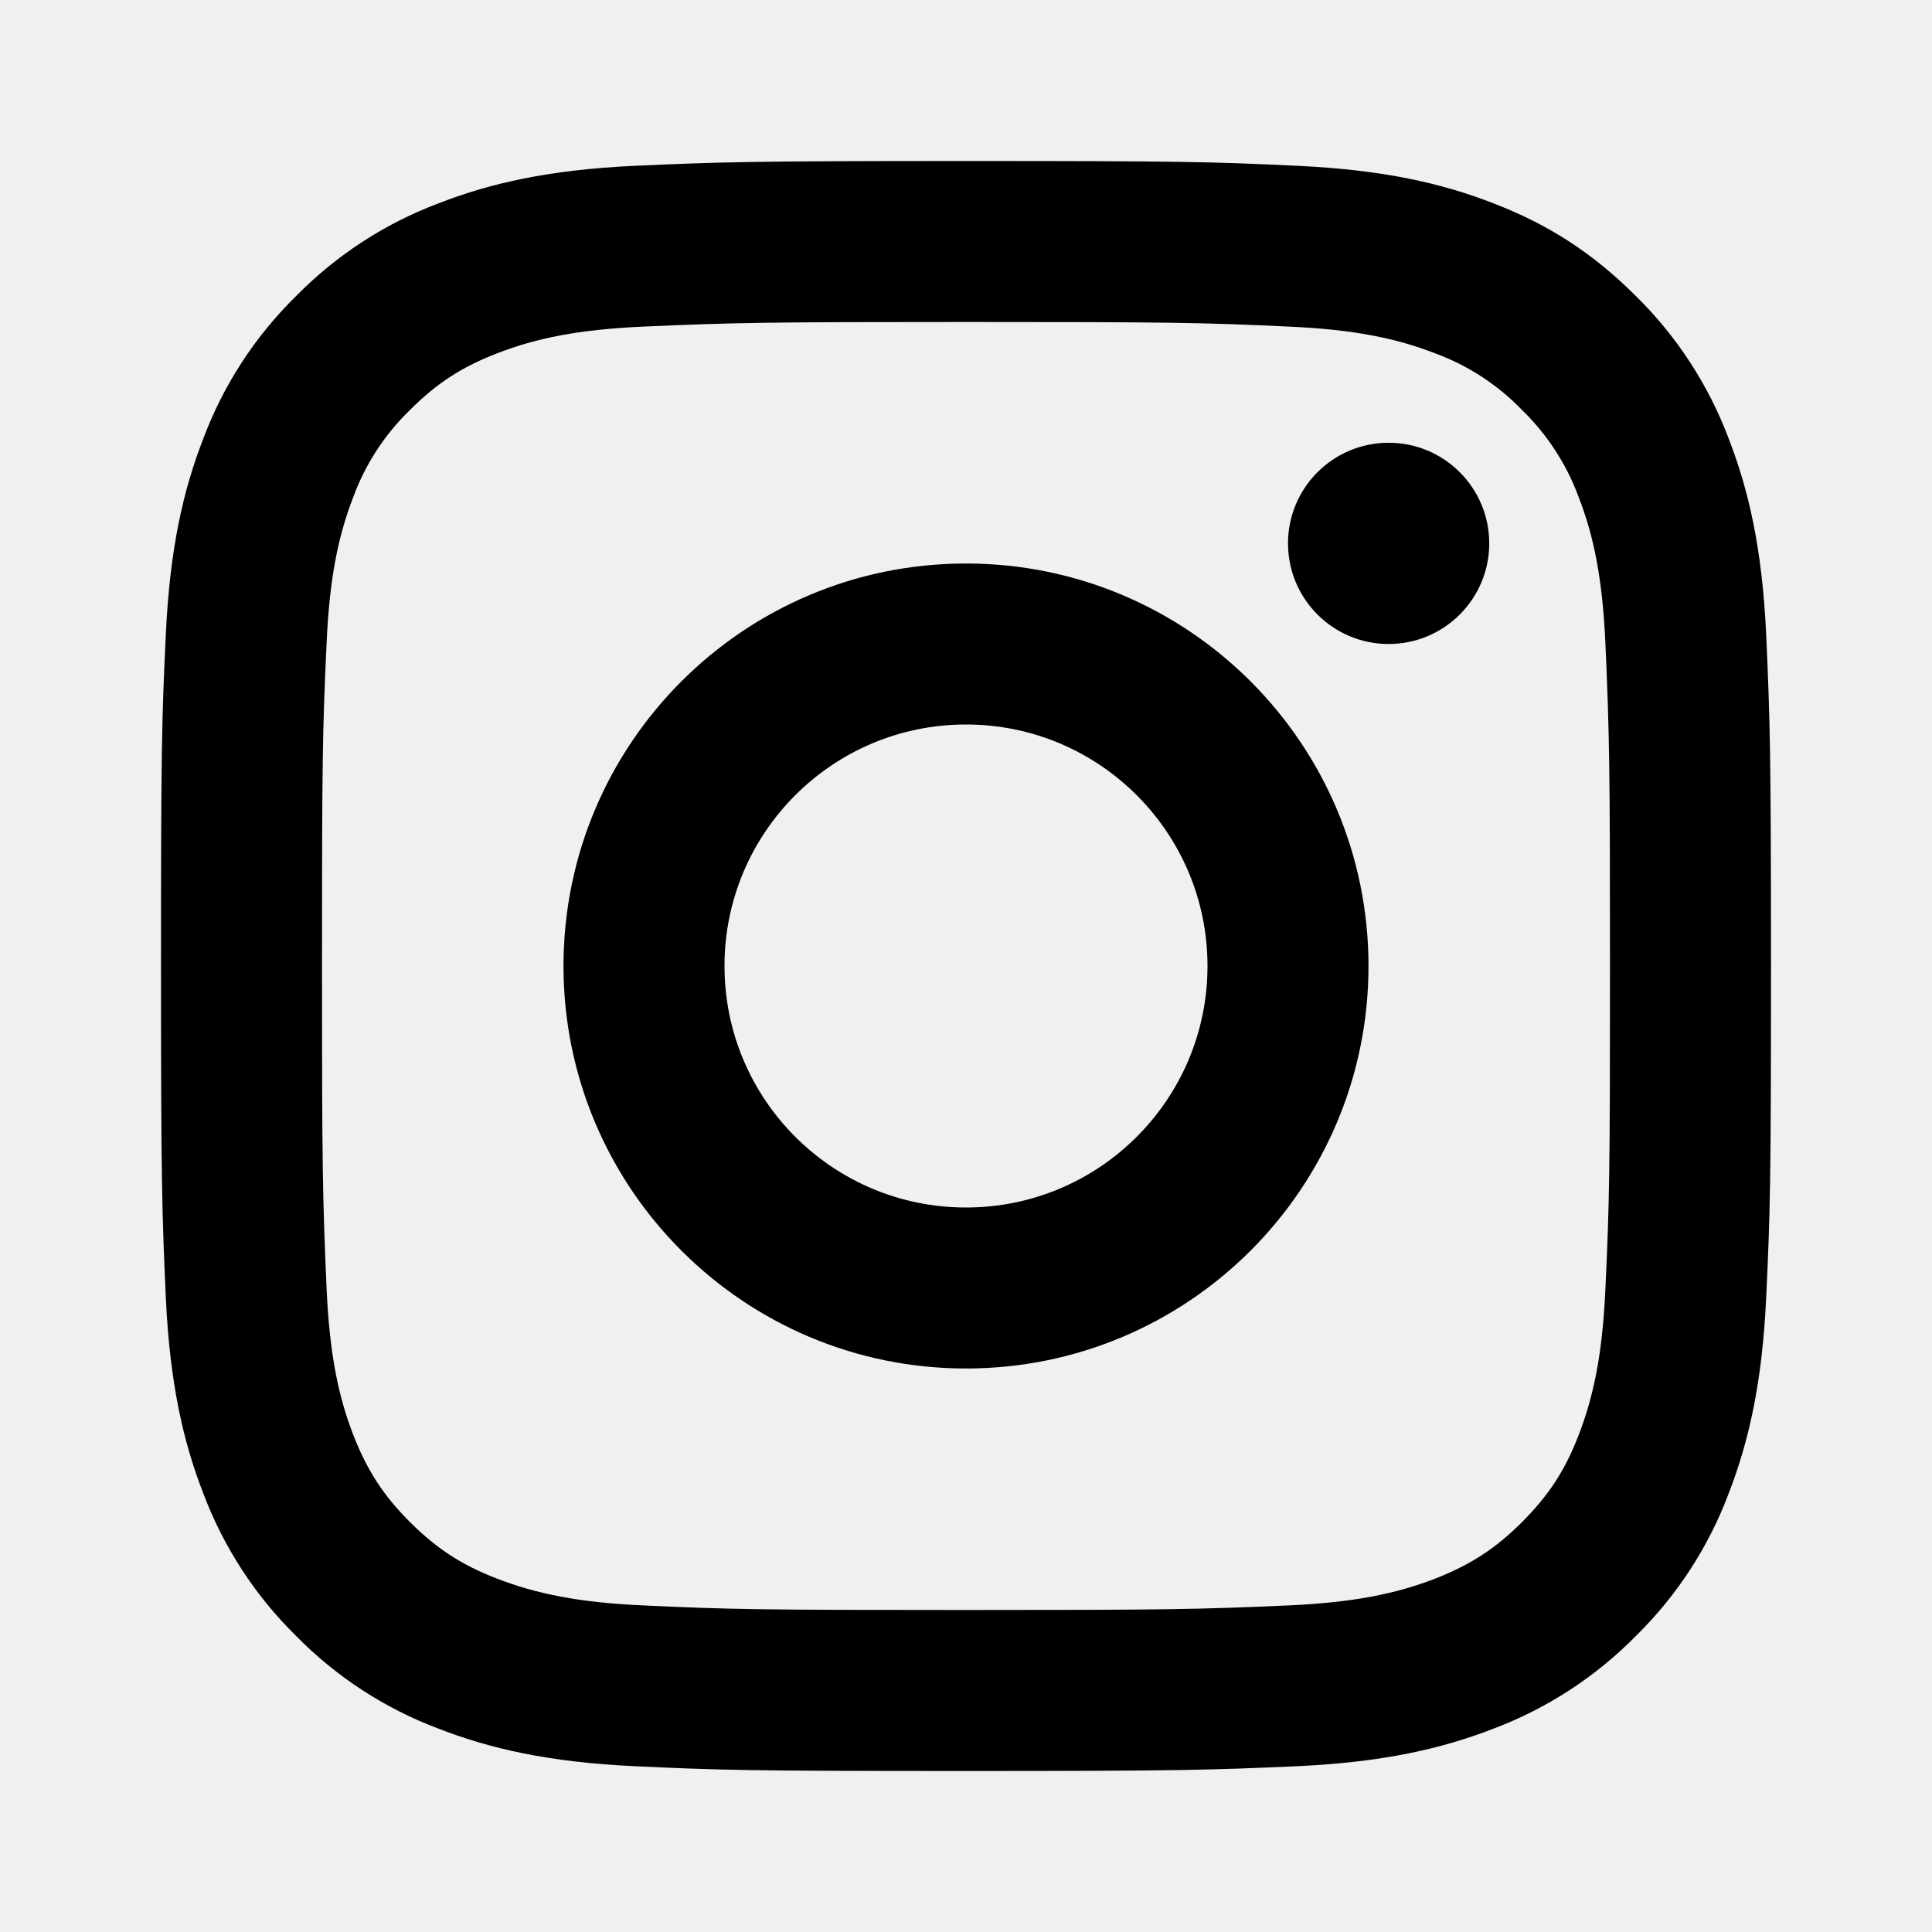
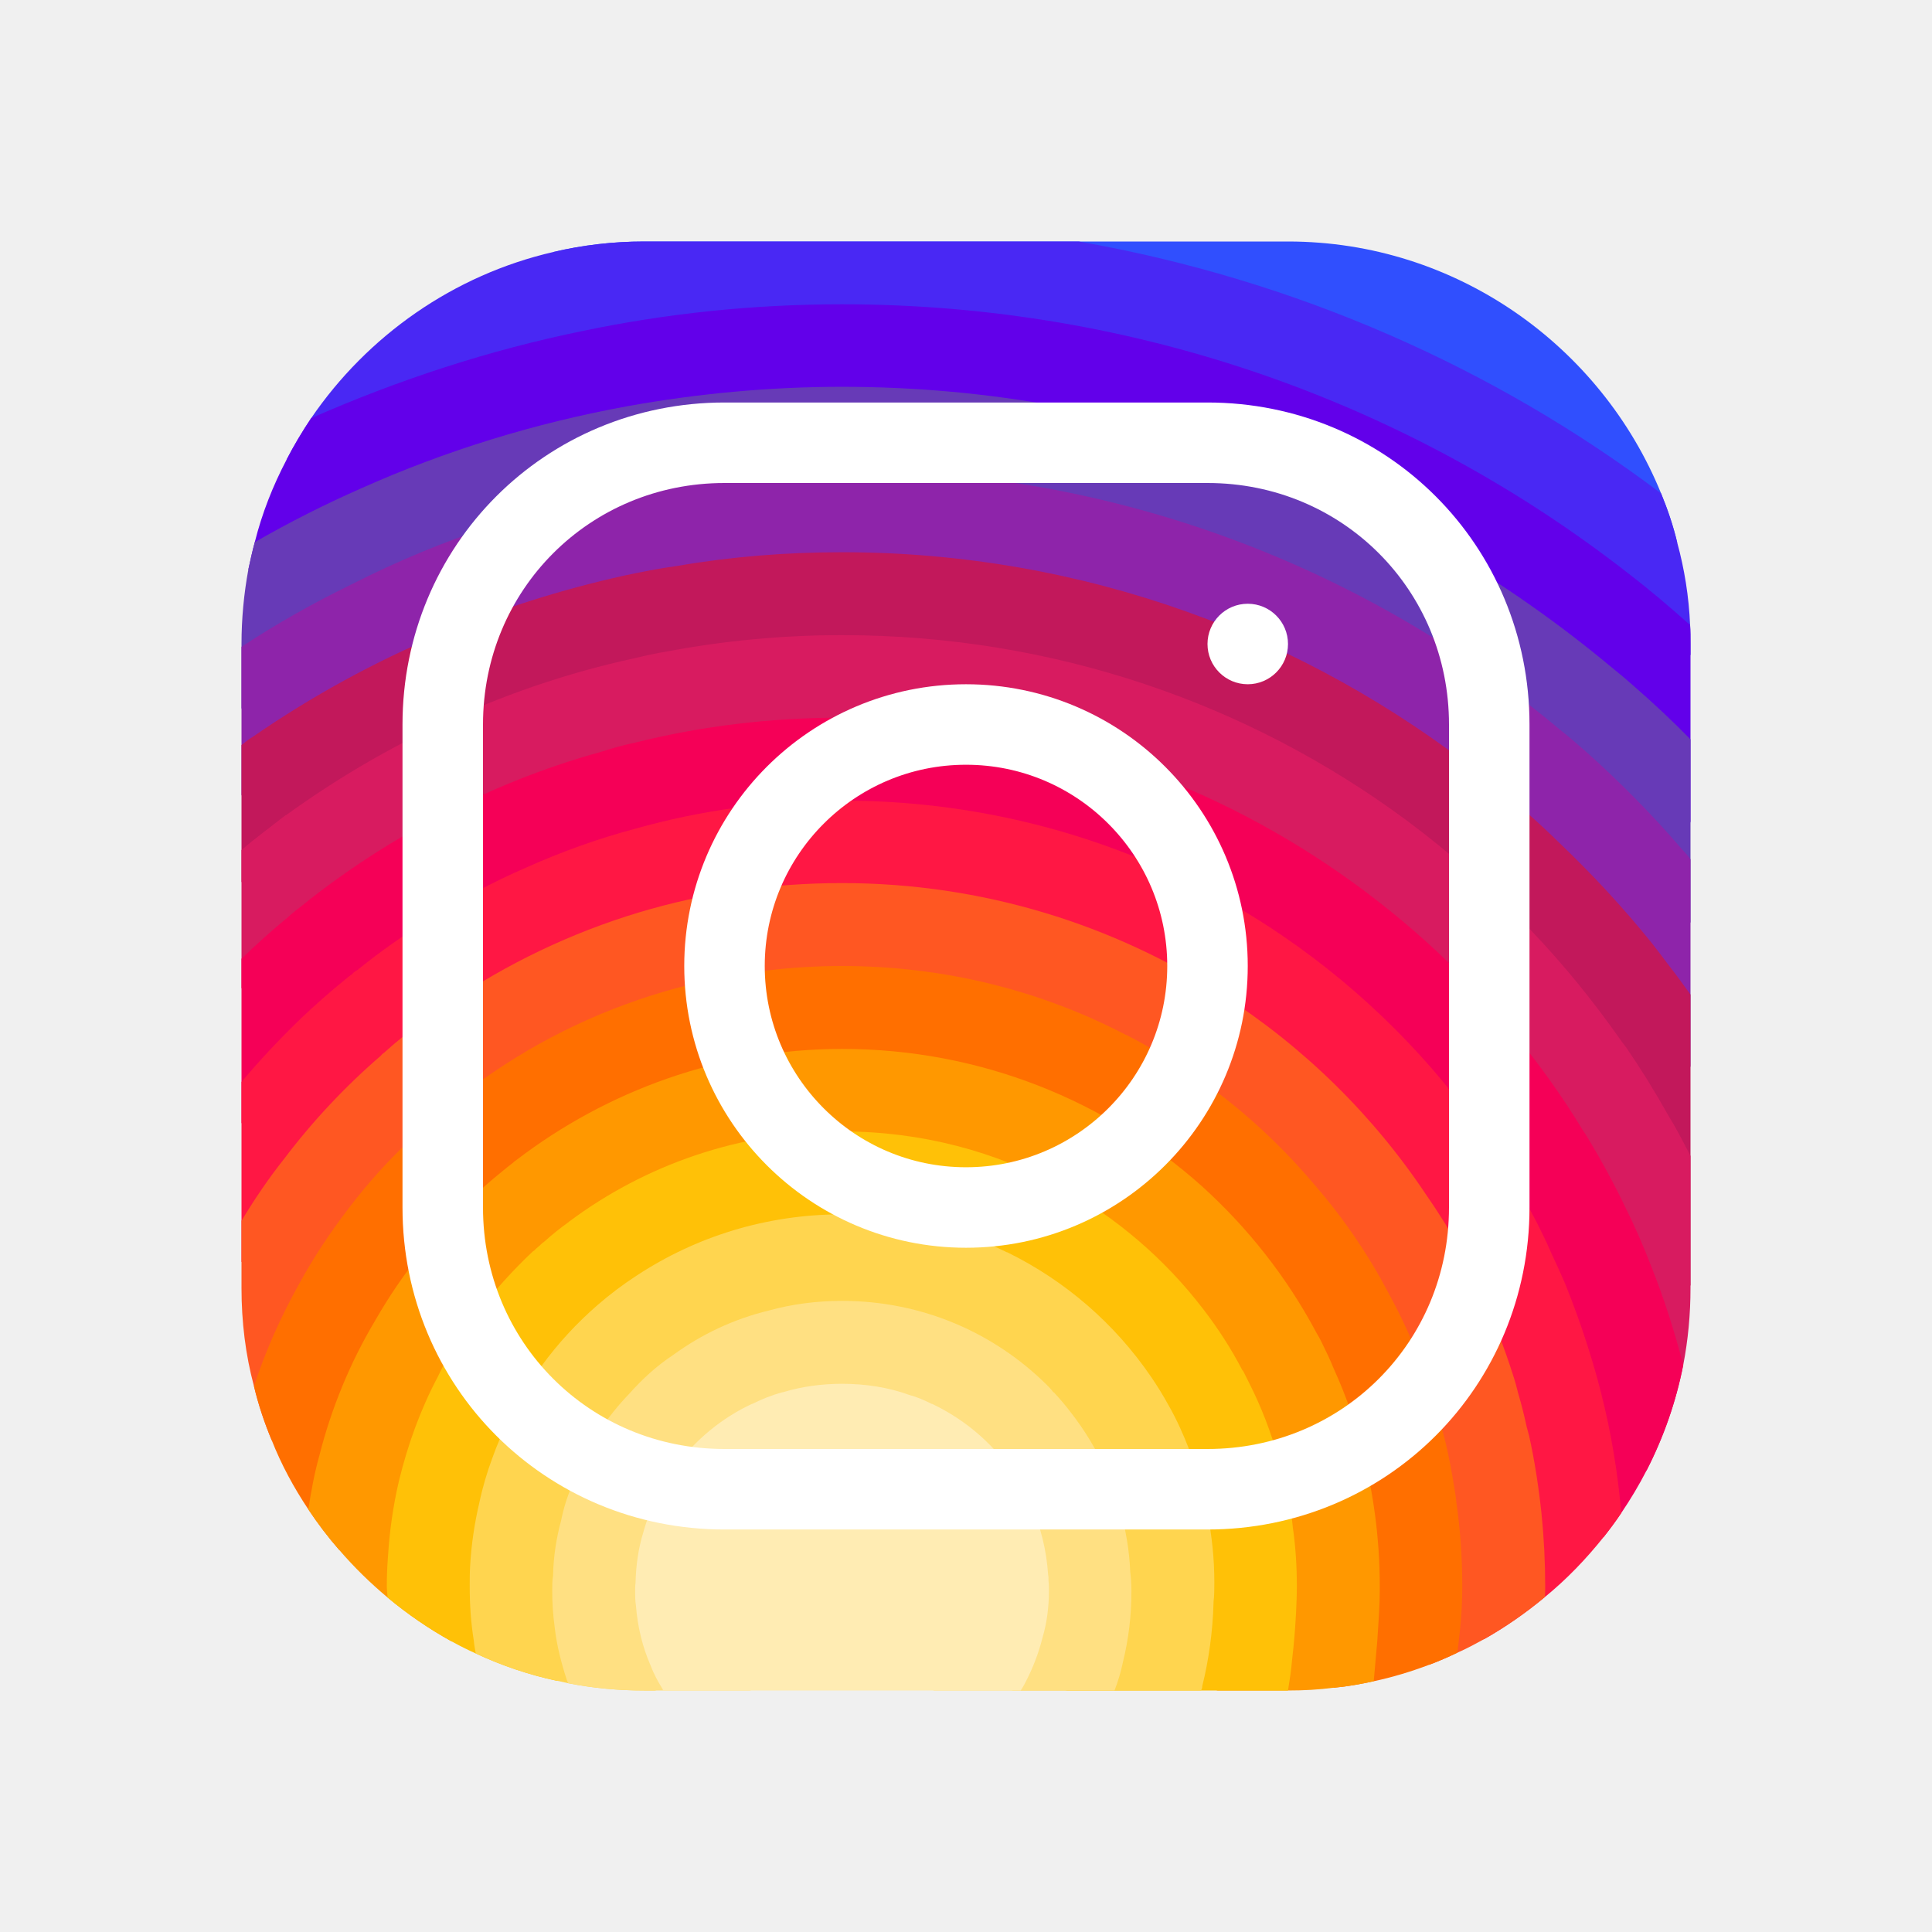
- <svg xmlns="http://www.w3.org/2000/svg" viewBox="0 0 24 24" width="24" height="24">
-   <path fill="none" d="M0 0h24v24H0z" />
-   <path d="M12 9a3 3 0 1 0 0 6 3 3 0 0 0 0-6zm0-2a5 5 0 1 1 0 10 5 5 0 0 1 0-10zm6.5-.25a1.25 1.25 0 0 1-2.5 0 1.25 1.25 0 0 1 2.5 0zM12 4c-2.474 0-2.878.007-4.029.058-.784.037-1.31.142-1.798.332-.434.168-.747.369-1.08.703a2.89 2.89 0 0 0-.704 1.08c-.19.49-.295 1.015-.331 1.798C4.006 9.075 4 9.461 4 12c0 2.474.007 2.878.058 4.029.037.783.142 1.31.331 1.797.17.435.37.748.702 1.08.337.336.65.537 1.08.703.494.191 1.02.297 1.8.333C9.075 19.994 9.461 20 12 20c2.474 0 2.878-.007 4.029-.058.782-.037 1.309-.142 1.797-.331.433-.169.748-.37 1.08-.702.337-.337.538-.65.704-1.08.19-.493.296-1.02.332-1.8.052-1.104.058-1.49.058-4.029 0-2.474-.007-2.878-.058-4.029-.037-.782-.142-1.31-.332-1.798a2.911 2.911 0 0 0-.703-1.08 2.884 2.884 0 0 0-1.08-.704c-.49-.19-1.016-.295-1.798-.331C14.925 4.006 14.539 4 12 4zm0-2c2.717 0 3.056.01 4.122.06 1.065.05 1.79.217 2.428.465.66.254 1.216.598 1.772 1.153a4.908 4.908 0 0 1 1.153 1.772c.247.637.415 1.363.465 2.428.047 1.066.06 1.405.06 4.122 0 2.717-.01 3.056-.06 4.122-.05 1.065-.218 1.79-.465 2.428a4.883 4.883 0 0 1-1.153 1.772 4.915 4.915 0 0 1-1.772 1.153c-.637.247-1.363.415-2.428.465-1.066.047-1.405.06-4.122.06-2.717 0-3.056-.01-4.122-.06-1.065-.05-1.79-.218-2.428-.465a4.89 4.89 0 0 1-1.772-1.153 4.904 4.904 0 0 1-1.153-1.772c-.248-.637-.415-1.363-.465-2.428C2.013 15.056 2 14.717 2 12c0-2.717.01-3.056.06-4.122.05-1.066.217-1.79.465-2.428a4.88 4.88 0 0 1 1.153-1.772A4.897 4.897 0 0 1 5.45 2.525c.638-.248 1.362-.415 2.428-.465C8.944 2.013 9.283 2 12 2z" fill="rgba(0,0,0,1)" />
+ <svg xmlns="http://www.w3.org/2000/svg" viewBox="0 0 48 48" width="48px" height="48px">
+   <path fill="#304ffe" d="M41.67,13.48c-0.4,0.26-0.97,0.5-1.21,0.77c-0.09,0.09-0.14,0.19-0.12,0.29v1.03l-0.3,1.01l-0.3,1l-0.33,1.1 l-0.68,2.25l-0.66,2.22l-0.5,1.67c0,0.26-0.01,0.52-0.03,0.77c-0.07,0.96-0.27,1.88-0.59,2.74c-0.19,0.53-0.42,1.04-0.7,1.52 c-0.1,0.19-0.22,0.38-0.34,0.56c-0.4,0.63-0.88,1.21-1.41,1.72c-0.41,0.41-0.86,0.79-1.35,1.11c0,0,0,0-0.01,0 c-0.08,0.07-0.17,0.13-0.27,0.18c-0.31,0.21-0.64,0.39-0.98,0.55c-0.23,0.12-0.46,0.22-0.7,0.31c-0.05,0.03-0.11,0.05-0.16,0.07 c-0.57,0.27-1.23,0.45-1.89,0.54c-0.04,0.01-0.07,0.01-0.11,0.02c-0.4,0.07-0.79,0.13-1.19,0.16c-0.18,0.02-0.37,0.03-0.55,0.03 l-0.71-0.04l-3.42-0.18c0-0.01-0.01,0-0.01,0l-1.72-0.09c-0.13,0-0.27,0-0.4-0.01c-0.54-0.02-1.06-0.08-1.58-0.19 c-0.01,0-0.01,0-0.01,0c-0.95-0.18-1.86-0.5-2.71-0.93c-0.47-0.24-0.93-0.51-1.36-0.82c-0.18-0.13-0.35-0.27-0.52-0.42 c-0.48-0.4-0.91-0.83-1.31-1.27c-0.06-0.06-0.11-0.12-0.16-0.18c-0.06-0.06-0.12-0.13-0.17-0.19c-0.38-0.48-0.7-0.97-0.96-1.49 c-0.24-0.46-0.43-0.95-0.58-1.49c-0.06-0.19-0.11-0.37-0.15-0.57c-0.01-0.01-0.02-0.03-0.02-0.05c-0.1-0.41-0.19-0.84-0.24-1.27 c-0.06-0.33-0.09-0.66-0.09-1c-0.02-0.13-0.02-0.27-0.02-0.4l1.91-2.95l1.87-2.88l0.85-1.31l0.77-1.18l0.26-0.41v-1.03 c0.02-0.23,0.03-0.47,0.02-0.69c-0.01-0.7-0.15-1.38-0.38-2.03c-0.22-0.69-0.53-1.34-0.85-1.94c-0.38-0.69-0.78-1.31-1.11-1.87 C14,7.4,13.66,6.73,13.75,6.26C14.47,6.09,15.23,6,16,6h16c4.18,0,7.78,2.6,9.27,6.26C41.43,12.65,41.57,13.06,41.67,13.48z" />
+   <path fill="#4928f4" d="M42,16v0.27l-1.38,0.8l-0.88,0.51l-0.97,0.56l-1.94,1.13l-1.9,1.1l-1.94,1.12l-0.77,0.45 c0,0.48-0.12,0.92-0.34,1.32c-0.31,0.58-0.83,1.06-1.49,1.47c-0.67,0.41-1.49,0.74-2.41,0.98c0,0,0-0.01-0.01,0 c-3.56,0.92-8.42,0.5-10.78-1.26c-0.66-0.49-1.12-1.09-1.32-1.78c-0.06-0.23-0.09-0.48-0.09-0.73v-7.19 c0.01-0.15-0.09-0.3-0.27-0.45c-0.54-0.43-1.81-0.84-3.23-1.25c-1.11-0.31-2.3-0.62-3.3-0.92c-0.79-0.24-1.46-0.48-1.86-0.71 c0.18-0.35,0.39-0.7,0.61-1.03c1.4-2.05,3.54-3.56,6.02-4.13C14.47,6.09,15.23,6,16,6h10.8c5.37,0.94,10.32,3.13,14.47,6.26 c0.16,0.39,0.3,0.8,0.4,1.22c0.18,0.66,0.29,1.34,0.32,2.05C42,15.68,42,15.84,42,16z" />
+   <path fill="#6200ea" d="M42,16v4.41l-0.22,0.68l-0.75,2.33l-0.78,2.4l-0.41,1.28l-0.38,1.19l-0.37,1.13l-0.36,1.12l-0.19,0.59 l-0.25,0.78c0,0.76-0.02,1.43-0.07,2c-0.01,0.06-0.02,0.12-0.02,0.18c-0.06,0.53-0.14,0.98-0.27,1.36 c-0.01,0.06-0.03,0.12-0.05,0.17c-0.26,0.72-0.65,1.18-1.23,1.48c-0.14,0.08-0.3,0.14-0.47,0.2c-0.53,0.18-1.2,0.27-2.02,0.32 c-0.6,0.04-1.29,0.05-2.07,0.05H31.4l-1.19-0.05L30,37.61l-2.17-0.09l-2.2-0.09l-7.25-0.3l-1.88-0.08h-0.26 c-0.78-0.01-1.45-0.06-2.03-0.14c-0.84-0.13-1.49-0.35-1.98-0.68c-0.7-0.45-1.11-1.11-1.35-2.03c-0.06-0.22-0.11-0.45-0.14-0.7 c-0.1-0.58-0.15-1.25-0.18-2c0-0.15,0-0.3-0.01-0.46c-0.01-0.01,0-0.01,0-0.01v-0.58c-0.01-0.29-0.01-0.59-0.01-0.9l0.05-1.61 l0.03-1.15l0.04-1.34v-0.19l0.07-2.46l0.07-2.46l0.07-2.31l0.06-2.27l0.02-0.6c0-0.31-1.05-0.49-2.22-0.64 c-0.93-0.12-1.95-0.23-2.56-0.37c0.05-0.23,0.1-0.46,0.16-0.68c0.18-0.72,0.45-1.4,0.79-2.05c0.18-0.35,0.39-0.7,0.61-1.03 c2.16-0.95,4.41-1.69,6.76-2.17c2.06-0.43,4.21-0.66,6.43-0.66c7.36,0,14.16,2.49,19.54,6.69c0.52,0.4,1.03,0.83,1.53,1.28 C42,15.68,42,15.84,42,16z" />
+   <path fill="#673ab7" d="M42,18.37v4.54l-0.55,1.06l-1.05,2.05l-0.56,1.08l-0.51,0.99l-0.22,0.43c0,0.31,0,0.61-0.02,0.9 c0,0.43-0.02,0.84-0.05,1.22c-0.04,0.45-0.1,0.86-0.16,1.24c-0.15,0.79-0.36,1.47-0.66,2.03c-0.04,0.07-0.08,0.14-0.12,0.2 c-0.11,0.18-0.24,0.35-0.38,0.51c-0.18,0.22-0.38,0.41-0.61,0.57c-0.34,0.26-0.74,0.47-1.2,0.63c-0.57,0.21-1.23,0.35-2.01,0.43 c-0.51,0.05-1.07,0.08-1.68,0.08l-0.42,0.02l-2.08,0.12h-0.01L27.5,36.6l-2.25,0.13l-3.1,0.18l-3.77,0.22l-0.55,0.03 c-0.51,0-0.99-0.03-1.45-0.09c-0.05-0.01-0.09-0.02-0.14-0.02c-0.68-0.11-1.3-0.29-1.86-0.54c-0.68-0.3-1.27-0.7-1.77-1.18 c-0.44-0.43-0.82-0.92-1.13-1.47c-0.07-0.13-0.14-0.25-0.2-0.39c-0.3-0.59-0.54-1.25-0.72-1.97c-0.03-0.12-0.06-0.25-0.08-0.38 c-0.06-0.23-0.11-0.47-0.14-0.72c-0.11-0.64-0.17-1.32-0.2-2.03v-0.01c-0.01-0.29-0.02-0.57-0.02-0.87l-0.49-1.17l-0.07-0.18 L9.5,25.99L8.75,24.2l-0.12-0.29l-0.72-1.73l-0.8-1.93c0,0,0,0-0.01,0L6.29,18.3L6,17.59V16c0-0.63,0.06-1.25,0.17-1.85 c0.05-0.23,0.1-0.46,0.16-0.68c0.85-0.49,1.74-0.94,2.65-1.34c2.08-0.93,4.31-1.62,6.62-2.04c1.72-0.31,3.51-0.48,5.32-0.48 c7.31,0,13.94,2.65,19.12,6.97c0.2,0.16,0.39,0.32,0.58,0.49C41.09,17.48,41.55,17.91,42,18.37z" />
+   <path fill="#8e24aa" d="M42,21.35v5.14l-0.57,1.19l-1.08,2.25l-0.01,0.03c0,0.43-0.02,0.82-0.05,1.17c-0.1,1.15-0.38,1.88-0.84,2.33 c-0.33,0.34-0.74,0.53-1.25,0.63c-0.03,0.01-0.07,0.01-0.1,0.02c-0.16,0.03-0.33,0.05-0.51,0.05c-0.62,0.06-1.35,0.02-2.19-0.04 c-0.09,0-0.19-0.01-0.29-0.02c-0.61-0.04-1.26-0.08-1.98-0.11c-0.39-0.01-0.8-0.02-1.22-0.02h-0.02l-1.01,0.08h-0.01l-2.27,0.16 l-2.59,0.2l-0.38,0.03l-3.03,0.22l-1.57,0.12l-1.55,0.11c-0.27,0-0.53,0-0.79-0.01c0,0-0.01-0.01-0.01,0 c-1.13-0.02-2.14-0.09-3.04-0.26c-0.83-0.14-1.56-0.36-2.18-0.69c-0.64-0.31-1.17-0.75-1.6-1.31c-0.41-0.55-0.71-1.24-0.9-2.07 c0-0.01,0-0.01,0-0.01c-0.14-0.67-0.22-1.45-0.22-2.33l-0.15-0.27L9.7,26.35l-0.13-0.22L9.5,25.99l-0.93-1.65l-0.46-0.83 l-0.58-1.03l-1-1.79L6,19.75v-3.68c0.88-0.58,1.79-1.09,2.73-1.55c1.14-0.58,2.32-1.07,3.55-1.47c1.34-0.44,2.74-0.79,4.17-1.02 c1.45-0.24,2.94-0.36,4.47-0.36c6.8,0,13.04,2.43,17.85,6.47c0.22,0.17,0.43,0.36,0.64,0.54c0.84,0.75,1.64,1.56,2.37,2.41 C41.86,21.18,41.94,21.26,42,21.35z" />
+   <path fill="#c2185b" d="M42,24.71v7.23c-0.24-0.14-0.57-0.31-0.98-0.49c-0.22-0.11-0.47-0.22-0.73-0.32 c-0.38-0.17-0.79-0.33-1.25-0.49c-0.1-0.04-0.2-0.07-0.31-0.1c-0.18-0.07-0.37-0.13-0.56-0.19c-0.59-0.18-1.24-0.35-1.92-0.5 c-0.26-0.05-0.53-0.1-0.8-0.14c-0.87-0.15-1.8-0.24-2.77-0.25c-0.08-0.01-0.17-0.01-0.25-0.01l-2.57,0.02l-3.5,0.02h-0.01 l-7.49,0.06c-2.38,0-3.84,0.57-4.72,0.8c0,0-0.01,0-0.01,0.01c-0.93,0.24-1.22,0.09-1.3-1.54c-0.02-0.45-0.03-1.03-0.03-1.74 l-0.56-0.43l-0.98-0.74l-0.6-0.46l-0.12-0.09L8.88,24.1l-0.25-0.19l-0.52-0.4l-0.96-0.72L6,21.91v-3.4 c0.1-0.08,0.19-0.15,0.29-0.21c1.45-1,3-1.85,4.64-2.54c1.46-0.62,3-1.11,4.58-1.46c0.43-0.09,0.87-0.18,1.32-0.24 c1.33-0.23,2.7-0.34,4.09-0.34c6.01,0,11.53,2.09,15.91,5.55c0.66,0.52,1.3,1.07,1.9,1.66c0.82,0.78,1.59,1.61,2.3,2.49 c0.14,0.18,0.28,0.36,0.42,0.55C41.64,24.21,41.82,24.46,42,24.71z" />
+   <path fill="#d81b60" d="M42,28.72V32c0,0.65-0.06,1.29-0.18,1.91c-0.18,0.92-0.49,1.8-0.91,2.62c-0.22,0.05-0.47,0.05-0.75,0.01 c-0.63-0.11-1.37-0.44-2.17-0.87c-0.04-0.01-0.08-0.03-0.11-0.05c-0.25-0.13-0.51-0.27-0.77-0.43c-0.53-0.29-1.09-0.61-1.65-0.91 c-0.12-0.06-0.24-0.12-0.35-0.18c-0.64-0.33-1.3-0.63-1.96-0.86c0,0,0,0-0.01,0c-0.14-0.05-0.29-0.1-0.44-0.14 c-0.57-0.16-1.15-0.26-1.71-0.26l-1.1-0.32l-4.87-1.41c0,0,0,0-0.01,0l-2.99-0.87h-0.01l-1.3-0.38c-3.76,0-6.07,1.6-7.19,0.99 c-0.44-0.23-0.7-0.81-0.79-1.95c-0.03-0.32-0.04-0.68-0.04-1.1l-1.17-0.57l-0.05-0.02h-0.01l-0.84-0.42L9.7,26.35l-0.07-0.03 l-0.17-0.09L7.5,25.28L6,24.55v-3.43c0.17-0.15,0.35-0.29,0.53-0.43c0.19-0.15,0.38-0.29,0.57-0.44c0.01,0,0.01,0,0.01,0 c1.18-0.85,2.43-1.6,3.76-2.22c1.55-0.74,3.2-1.31,4.91-1.68c0.25-0.06,0.51-0.12,0.77-0.16c1.42-0.27,2.88-0.41,4.37-0.41 c5.27,0,10.11,1.71,14.01,4.59c1.13,0.84,2.18,1.77,3.14,2.78c0.79,0.83,1.52,1.73,2.18,2.67c0.05,0.07,0.1,0.14,0.15,0.2 c0.37,0.54,0.71,1.09,1.03,1.66C41.64,28.02,41.82,28.37,42,28.72z" />
+   <path fill="#f50057" d="M41.82,33.91c-0.18,0.92-0.49,1.8-0.91,2.62c-0.19,0.37-0.4,0.72-0.63,1.06c-0.14,0.21-0.29,0.41-0.44,0.6 c-0.36-0.14-0.89-0.34-1.54-0.56c0,0,0,0,0-0.01c-0.49-0.17-1.05-0.35-1.65-0.52c-0.17-0.05-0.34-0.1-0.52-0.15 c-0.71-0.19-1.45-0.36-2.17-0.46c-0.6-0.1-1.19-0.16-1.74-0.16l-0.46-0.13h-0.01l-2.42-0.7l-1.49-0.43l-1.66-0.48h-0.01l-0.54-0.15 l-6.53-1.88l-1.88-0.54l-1.4-0.33l-2.28-0.54l-0.28-0.07c0,0,0,0-0.01,0l-2.29-0.53c0-0.01,0-0.01,0-0.01l-0.41-0.09l-0.21-0.05 l-1.67-0.39l-0.19-0.05l-1.42-1.17L6,27.9v-4.08c0.37-0.36,0.75-0.7,1.15-1.03c0.12-0.11,0.25-0.21,0.38-0.31 c0.12-0.1,0.25-0.2,0.38-0.3c0.91-0.69,1.87-1.31,2.89-1.84c1.3-0.7,2.68-1.26,4.13-1.66c0.28-0.09,0.56-0.17,0.85-0.23 c1.64-0.41,3.36-0.62,5.14-0.62c4.47,0,8.63,1.35,12.07,3.66c1.71,1.15,3.25,2.53,4.55,4.1c0.66,0.79,1.26,1.62,1.79,2.5 c0.05,0.07,0.09,0.13,0.13,0.2c0.32,0.53,0.62,1.08,0.89,1.64c0.25,0.5,0.47,1,0.67,1.52C41.34,32.25,41.6,33.07,41.82,33.91z" />
+   <path fill="#ff1744" d="M40.28,37.59c-0.14,0.21-0.29,0.41-0.44,0.6c-0.44,0.55-0.92,1.05-1.46,1.49c-0.47,0.39-0.97,0.74-1.5,1.04 c-0.2-0.05-0.4-0.11-0.61-0.19c-0.66-0.23-1.35-0.61-1.99-1.01c-0.96-0.61-1.79-1.27-2.16-1.57c-0.14-0.12-0.21-0.18-0.21-0.18 l-1.7-0.15L30,37.6l-2.2-0.19l-2.28-0.2l-3.37-0.3l-5.34-0.47l-0.02-0.01l-1.88-0.91l-1.9-0.92l-1.53-0.74l-0.33-0.16l-0.41-0.2 l-1.42-0.69L7.43,31.9l-0.59-0.29L6,31.35v-4.47c0.47-0.56,0.97-1.09,1.5-1.6c0.34-0.32,0.7-0.64,1.07-0.94 c0.06-0.05,0.12-0.1,0.18-0.14c0.04-0.05,0.09-0.08,0.13-0.1c0.59-0.48,1.21-0.91,1.85-1.3c0.74-0.47,1.52-0.89,2.33-1.24 c0.87-0.39,1.78-0.72,2.72-0.97c1.63-0.46,3.36-0.7,5.14-0.7c4.08,0,7.85,1.24,10.96,3.37c1.99,1.36,3.71,3.08,5.07,5.07 c0.45,0.64,0.85,1.32,1.22,2.02c0.13,0.26,0.26,0.52,0.37,0.78c0.12,0.25,0.23,0.5,0.34,0.75c0.21,0.52,0.4,1.04,0.57,1.58 c0.32,1,0.56,2.02,0.71,3.08C40.21,36.89,40.25,37.24,40.28,37.59z" />
+   <path fill="#ff5722" d="M38.39,39.42c0,0.08,0,0.17-0.01,0.26c-0.47,0.39-0.97,0.74-1.5,1.04c-0.22,0.12-0.44,0.24-0.67,0.34 c-0.23,0.11-0.46,0.21-0.7,0.3c-0.34-0.18-0.8-0.4-1.29-0.61c-0.69-0.31-1.44-0.59-2.02-0.68c-0.14-0.03-0.27-0.04-0.39-0.04 l-1.64-0.21h-0.02l-2.04-0.27l-2.06-0.27l-0.96-0.12l-7.56-0.98c-0.49,0-1.01-0.03-1.55-0.1c-0.66-0.06-1.35-0.16-2.04-0.3 c-0.68-0.12-1.37-0.28-2.03-0.45c-0.69-0.16-1.37-0.35-2-0.53c-0.73-0.22-1.41-0.43-1.98-0.62c-0.47-0.15-0.87-0.29-1.18-0.4 c-0.18-0.43-0.33-0.88-0.44-1.34C6.1,33.66,6,32.84,6,32v-1.67c0.32-0.53,0.67-1.05,1.06-1.54c0.71-0.94,1.52-1.8,2.4-2.56 c0.03-0.04,0.07-0.07,0.1-0.09l0.01-0.01c0.31-0.28,0.63-0.53,0.97-0.77c0.04-0.04,0.08-0.07,0.12-0.1 c0.16-0.12,0.33-0.24,0.51-0.35c1.43-0.97,3.01-1.73,4.7-2.24c1.6-0.48,3.29-0.73,5.05-0.73c3.49,0,6.75,1.03,9.47,2.79 c2.01,1.29,3.74,2.99,5.06,4.98c0.16,0.23,0.31,0.46,0.46,0.7c0.69,1.17,1.26,2.43,1.68,3.75c0.05,0.15,0.09,0.3,0.13,0.46 c0.08,0.27,0.15,0.55,0.21,0.83c0.02,0.07,0.04,0.14,0.06,0.22c0.14,0.63,0.24,1.29,0.31,1.95c0,0.01,0,0.01,0,0.01 C38.36,38.22,38.39,38.82,38.39,39.42z" />
+   <path fill="#ff6f00" d="M36.33,39.42c0,0.35-0.02,0.73-0.06,1.11c-0.02,0.18-0.04,0.36-0.06,0.53c-0.23,0.11-0.46,0.21-0.7,0.3 c-0.45,0.17-0.91,0.31-1.38,0.41c-0.32,0.07-0.65,0.13-0.98,0.16h-0.01c-0.31-0.19-0.67-0.42-1.04-0.68 c-0.67-0.47-1.37-1-1.93-1.43c-0.01-0.01-0.01-0.01-0.02-0.02c-0.59-0.45-1.01-0.79-1.01-0.79l-1.06,0.04l-2.04,0.07l-0.95,0.04 l-3.82,0.14l-3.23,0.12c-0.21,0.01-0.46,0.01-0.77,0h-0.01c-0.42-0.01-0.92-0.04-1.47-0.09c-0.64-0.05-1.34-0.11-2.05-0.18 c-0.69-0.08-1.39-0.16-2.06-0.24c-0.74-0.08-1.44-0.17-2.04-0.25c-0.47-0.06-0.88-0.11-1.21-0.15c-0.28-0.32-0.53-0.65-0.77-1.01 c-0.36-0.54-0.67-1.11-0.91-1.72c-0.18-0.43-0.33-0.88-0.44-1.34c0.29-0.89,0.67-1.73,1.12-2.54c0.36-0.66,0.78-1.29,1.24-1.89 c0.45-0.59,0.94-1.14,1.47-1.64v-0.01c0.15-0.15,0.3-0.29,0.45-0.42c0.28-0.26,0.57-0.5,0.87-0.73h0.01 c0.01-0.02,0.02-0.02,0.03-0.03c0.24-0.19,0.49-0.36,0.74-0.53c1.48-1.01,3.15-1.76,4.95-2.2c1.19-0.29,2.44-0.45,3.73-0.45 c2.54,0,4.94,0.61,7.05,1.71h0.01c1.81,0.93,3.41,2.21,4.7,3.75c0.71,0.82,1.32,1.72,1.82,2.67c0.35,0.64,0.65,1.31,0.9,1.99 c0.02,0.06,0.04,0.11,0.06,0.16c0.17,0.5,0.32,1.02,0.45,1.54c0.09,0.37,0.16,0.75,0.22,1.13c0.02,0.12,0.04,0.23,0.05,0.35 C36.28,37.99,36.33,38.7,36.33,39.42z" />
+   <path fill="#ff9800" d="M34.28,39.42v0.1c0,0.34-0.03,0.77-0.06,1.23c-0.03,0.34-0.06,0.69-0.09,1.02c-0.32,0.07-0.65,0.13-0.98,0.16 h-0.01C32.76,41.98,32.39,42,32,42h-1.75l-0.38-0.11l-1.97-0.6l-2-0.6l-4.63-1.39l-2-0.6c0,0-0.83,0.33-2,0.72h-0.01 c-0.45,0.15-0.94,0.31-1.46,0.47c-0.65,0.19-1.34,0.38-2.02,0.53c-0.7,0.16-1.39,0.28-2.01,0.33c-0.19,0.02-0.38,0.03-0.55,0.03 c-0.56-0.31-1.1-0.68-1.59-1.09c-0.43-0.36-0.83-0.75-1.2-1.18c-0.28-0.32-0.53-0.65-0.77-1.01c0.07-0.45,0.15-0.89,0.27-1.32 c0.3-1.19,0.77-2.33,1.39-3.37c0.34-0.59,0.72-1.16,1.16-1.69c0.01-0.03,0.04-0.06,0.07-0.08c-0.01-0.01,0-0.01,0-0.01 c0.13-0.17,0.27-0.33,0.41-0.48c0-0.01,0-0.01,0-0.01c0.41-0.44,0.83-0.86,1.29-1.25c0.16-0.13,0.31-0.26,0.48-0.39 c0.03-0.03,0.06-0.05,0.1-0.08c2.25-1.72,5.06-2.76,8.09-2.76c3.44,0,6.57,1.29,8.94,3.41c1.14,1.03,2.11,2.26,2.84,3.63 c0.06,0.1,0.12,0.21,0.17,0.32c0.09,0.18,0.18,0.37,0.26,0.57c0.33,0.72,0.59,1.48,0.77,2.26c0.02,0.08,0.04,0.16,0.06,0.24 c0.08,0.37,0.15,0.75,0.2,1.13C34.24,38.21,34.28,38.81,34.28,39.42z" />
+   <path fill="#ffc107" d="M32.22,39.42c0,0.2-0.01,0.42-0.02,0.65c-0.02,0.37-0.05,0.77-0.1,1.18c-0.02,0.25-0.06,0.5-0.1,0.75h-5.48 l-1.06-0.17l-4.14-0.66l-0.59-0.09l-1.35-0.22c-0.59,0-1.87,0.26-3.22,0.51c-0.71,0.13-1.43,0.27-2.08,0.36 c-0.08,0.01-0.16,0.02-0.23,0.03h-0.01c-0.7-0.15-1.38-0.38-2.02-0.68c-0.2-0.09-0.4-0.19-0.6-0.3c-0.56-0.31-1.1-0.68-1.59-1.09 c-0.01-0.12-0.02-0.22-0.02-0.27c0-0.26,0.01-0.51,0.03-0.76c0.04-0.64,0.13-1.26,0.27-1.86c0.22-0.91,0.54-1.79,0.97-2.6 c0.08-0.17,0.17-0.34,0.27-0.5c0.04-0.08,0.09-0.15,0.13-0.23c0.18-0.29,0.38-0.57,0.58-0.85c0.42-0.55,0.89-1.07,1.39-1.54 c0.01,0,0.01,0,0.01,0c0.04-0.04,0.08-0.08,0.12-0.11c0.05-0.04,0.09-0.09,0.14-0.12c0.2-0.18,0.4-0.34,0.61-0.49 c0-0.01,0.01-0.01,0.01-0.01c1.89-1.41,4.23-2.24,6.78-2.24c1.98,0,3.82,0.5,5.43,1.38h0.01c1.38,0.76,2.58,1.79,3.53,3.03 c0.37,0.48,0.7,0.99,0.98,1.53h0.01c0.05,0.1,0.1,0.2,0.15,0.3c0.3,0.59,0.54,1.21,0.72,1.85h0.01c0.01,0.05,0.03,0.1,0.04,0.15 c0.12,0.43,0.22,0.87,0.29,1.32c0.01,0.09,0.02,0.19,0.03,0.28C32.19,38.43,32.22,38.92,32.22,39.42z" />
+   <path fill="#ffd54f" d="M30.17,39.31c0,0.16,0,0.33-0.02,0.49v0.01c0,0.01,0,0.01,0,0.01c-0.02,0.72-0.12,1.43-0.28,2.07 c0,0.04-0.01,0.07-0.03,0.11h-4.67l-3.85-0.83l-0.51-0.11l-0.08,0.02l-4.27,0.88L16.27,42H16c-0.64,0-1.27-0.06-1.88-0.18 c-0.09-0.02-0.18-0.04-0.27-0.06h-0.01c-0.7-0.15-1.38-0.38-2.02-0.68c-0.02-0.11-0.04-0.22-0.05-0.33 c-0.07-0.43-0.1-0.88-0.1-1.33c0-0.17,0-0.34,0.01-0.51c0.03-0.54,0.11-1.07,0.23-1.58c0.08-0.38,0.19-0.75,0.32-1.1 c0.11-0.31,0.24-0.61,0.38-0.9c0.12-0.25,0.26-0.49,0.4-0.73c0.14-0.23,0.29-0.45,0.45-0.67c0.4-0.55,0.87-1.06,1.39-1.51 c0.3-0.26,0.63-0.51,0.97-0.73c1.46-0.96,3.21-1.52,5.1-1.52c0.37,0,0.73,0.02,1.08,0.07h0.02c1.07,0.12,2.07,0.42,2.99,0.87 c0.01,0,0.01,0,0.01,0c1.45,0.71,2.68,1.78,3.58,3.1c0.15,0.22,0.3,0.46,0.43,0.7c0.11,0.19,0.21,0.39,0.3,0.59 c0.14,0.31,0.27,0.64,0.38,0.97h0.01c0.11,0.37,0.21,0.74,0.28,1.13v0.01C30.11,38.16,30.17,38.73,30.17,39.31z" />
+   <path fill="#ffe082" d="M28.11,39.52v0.03c0,0.59-0.07,1.17-0.21,1.74c-0.05,0.24-0.12,0.48-0.21,0.71h-4.48l-2.29-0.63L18.63,42H16 c-0.64,0-1.27-0.06-1.88-0.18c-0.02-0.03-0.03-0.06-0.04-0.09c-0.14-0.43-0.25-0.86-0.3-1.31c-0.04-0.29-0.06-0.59-0.06-0.9 c0-0.12,0-0.25,0.02-0.37c0.01-0.47,0.08-0.93,0.2-1.37c0.06-0.3,0.15-0.59,0.27-0.87c0.04-0.14,0.1-0.27,0.17-0.4 c0.15-0.34,0.33-0.67,0.53-0.99c0.22-0.32,0.46-0.62,0.73-0.9c0.32-0.36,0.68-0.69,1.09-0.96c0.7-0.51,1.5-0.89,2.37-1.1 c0.58-0.16,1.19-0.24,1.82-0.24c2,0,3.79,0.8,5.09,2.09c0.05,0.05,0.11,0.11,0.16,0.18h0.01c0.14,0.15,0.27,0.3,0.4,0.47 c0.37,0.47,0.68,0.98,0.92,1.54c0.12,0.26,0.22,0.53,0.3,0.81c0.01,0.04,0.02,0.07,0.03,0.11c0.14,0.49,0.23,1,0.25,1.53 C28.1,39.2,28.11,39.36,28.11,39.52z" />
+   <path fill="#ffecb3" d="M26.06,39.52c0,0.41-0.05,0.8-0.16,1.17c-0.1,0.4-0.25,0.78-0.44,1.14c-0.03,0.06-0.1,0.17-0.1,0.17h-8.88 c-0.01-0.01-0.02-0.03-0.02-0.04c-0.12-0.19-0.22-0.38-0.3-0.59c-0.2-0.46-0.32-0.96-0.36-1.48c-0.02-0.12-0.02-0.25-0.02-0.37 c0-0.06,0-0.13,0.01-0.19c0.01-0.44,0.07-0.86,0.19-1.25c0.1-0.36,0.23-0.69,0.4-1.01c0,0,0.01-0.01,0.01-0.02 c0.12-0.21,0.25-0.42,0.4-0.62c0.49-0.66,1.14-1.2,1.89-1.55c0.01,0,0.01,0,0.01,0c0.24-0.12,0.49-0.22,0.75-0.29c0,0,0,0,0.01,0 c0.46-0.14,0.96-0.21,1.47-0.21c0.59,0,1.16,0.09,1.68,0.28c0.19,0.05,0.37,0.13,0.55,0.22c0,0,0,0,0.01,0 c0.86,0.41,1.59,1.05,2.09,1.85c0.1,0.15,0.19,0.31,0.27,0.48c0.04,0.07,0.08,0.15,0.11,0.22c0.23,0.52,0.37,1.09,0.41,1.69 c0.01,0.05,0.01,0.1,0.01,0.16C26.06,39.36,26.06,39.44,26.06,39.52z" />
+   <g>
+     <path fill="none" stroke="#fff" stroke-linecap="round" stroke-linejoin="round" stroke-miterlimit="10" stroke-width="2" d="M30,11H18c-3.9,0-7,3.1-7,7v12c0,3.9,3.1,7,7,7h12c3.9,0,7-3.1,7-7V18C37,14.1,33.9,11,30,11z" />
+     <circle cx="31" cy="16" r="1" fill="#fff" />
+   </g>
+   <g>
+     <circle cx="24" cy="24" r="6" fill="none" stroke="#fff" stroke-linecap="round" stroke-linejoin="round" stroke-miterlimit="10" stroke-width="2" />
+   </g>
</svg>
